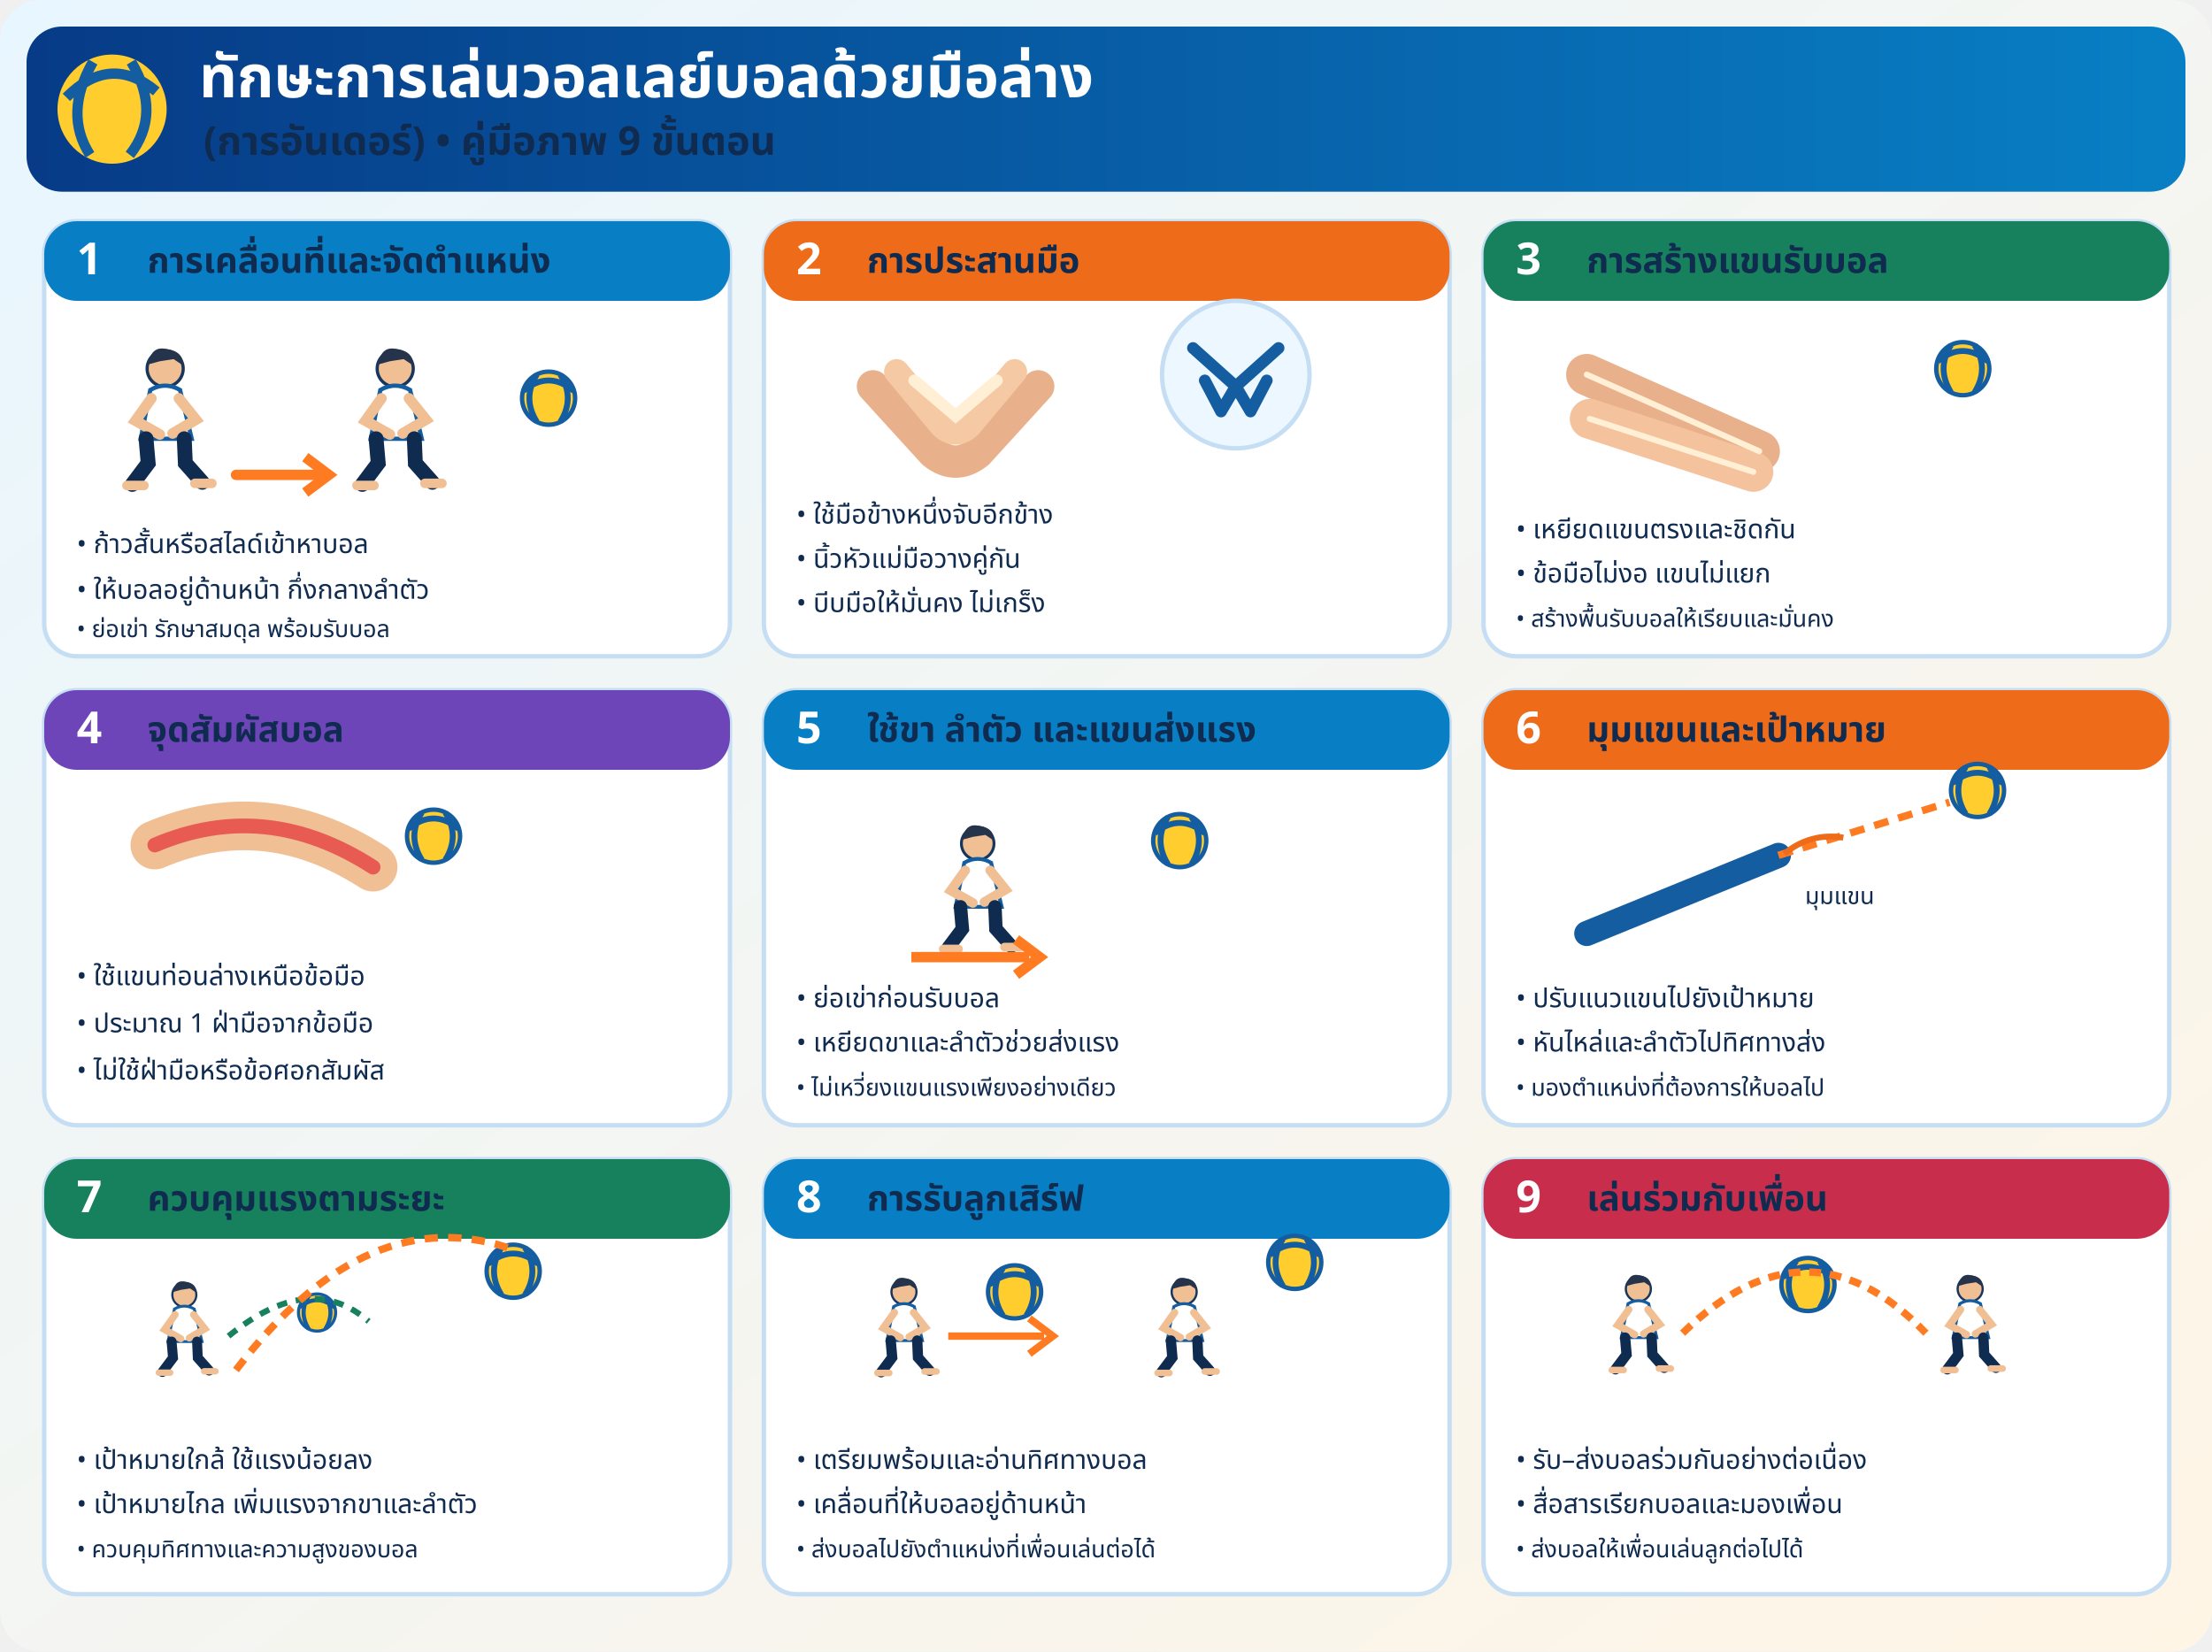
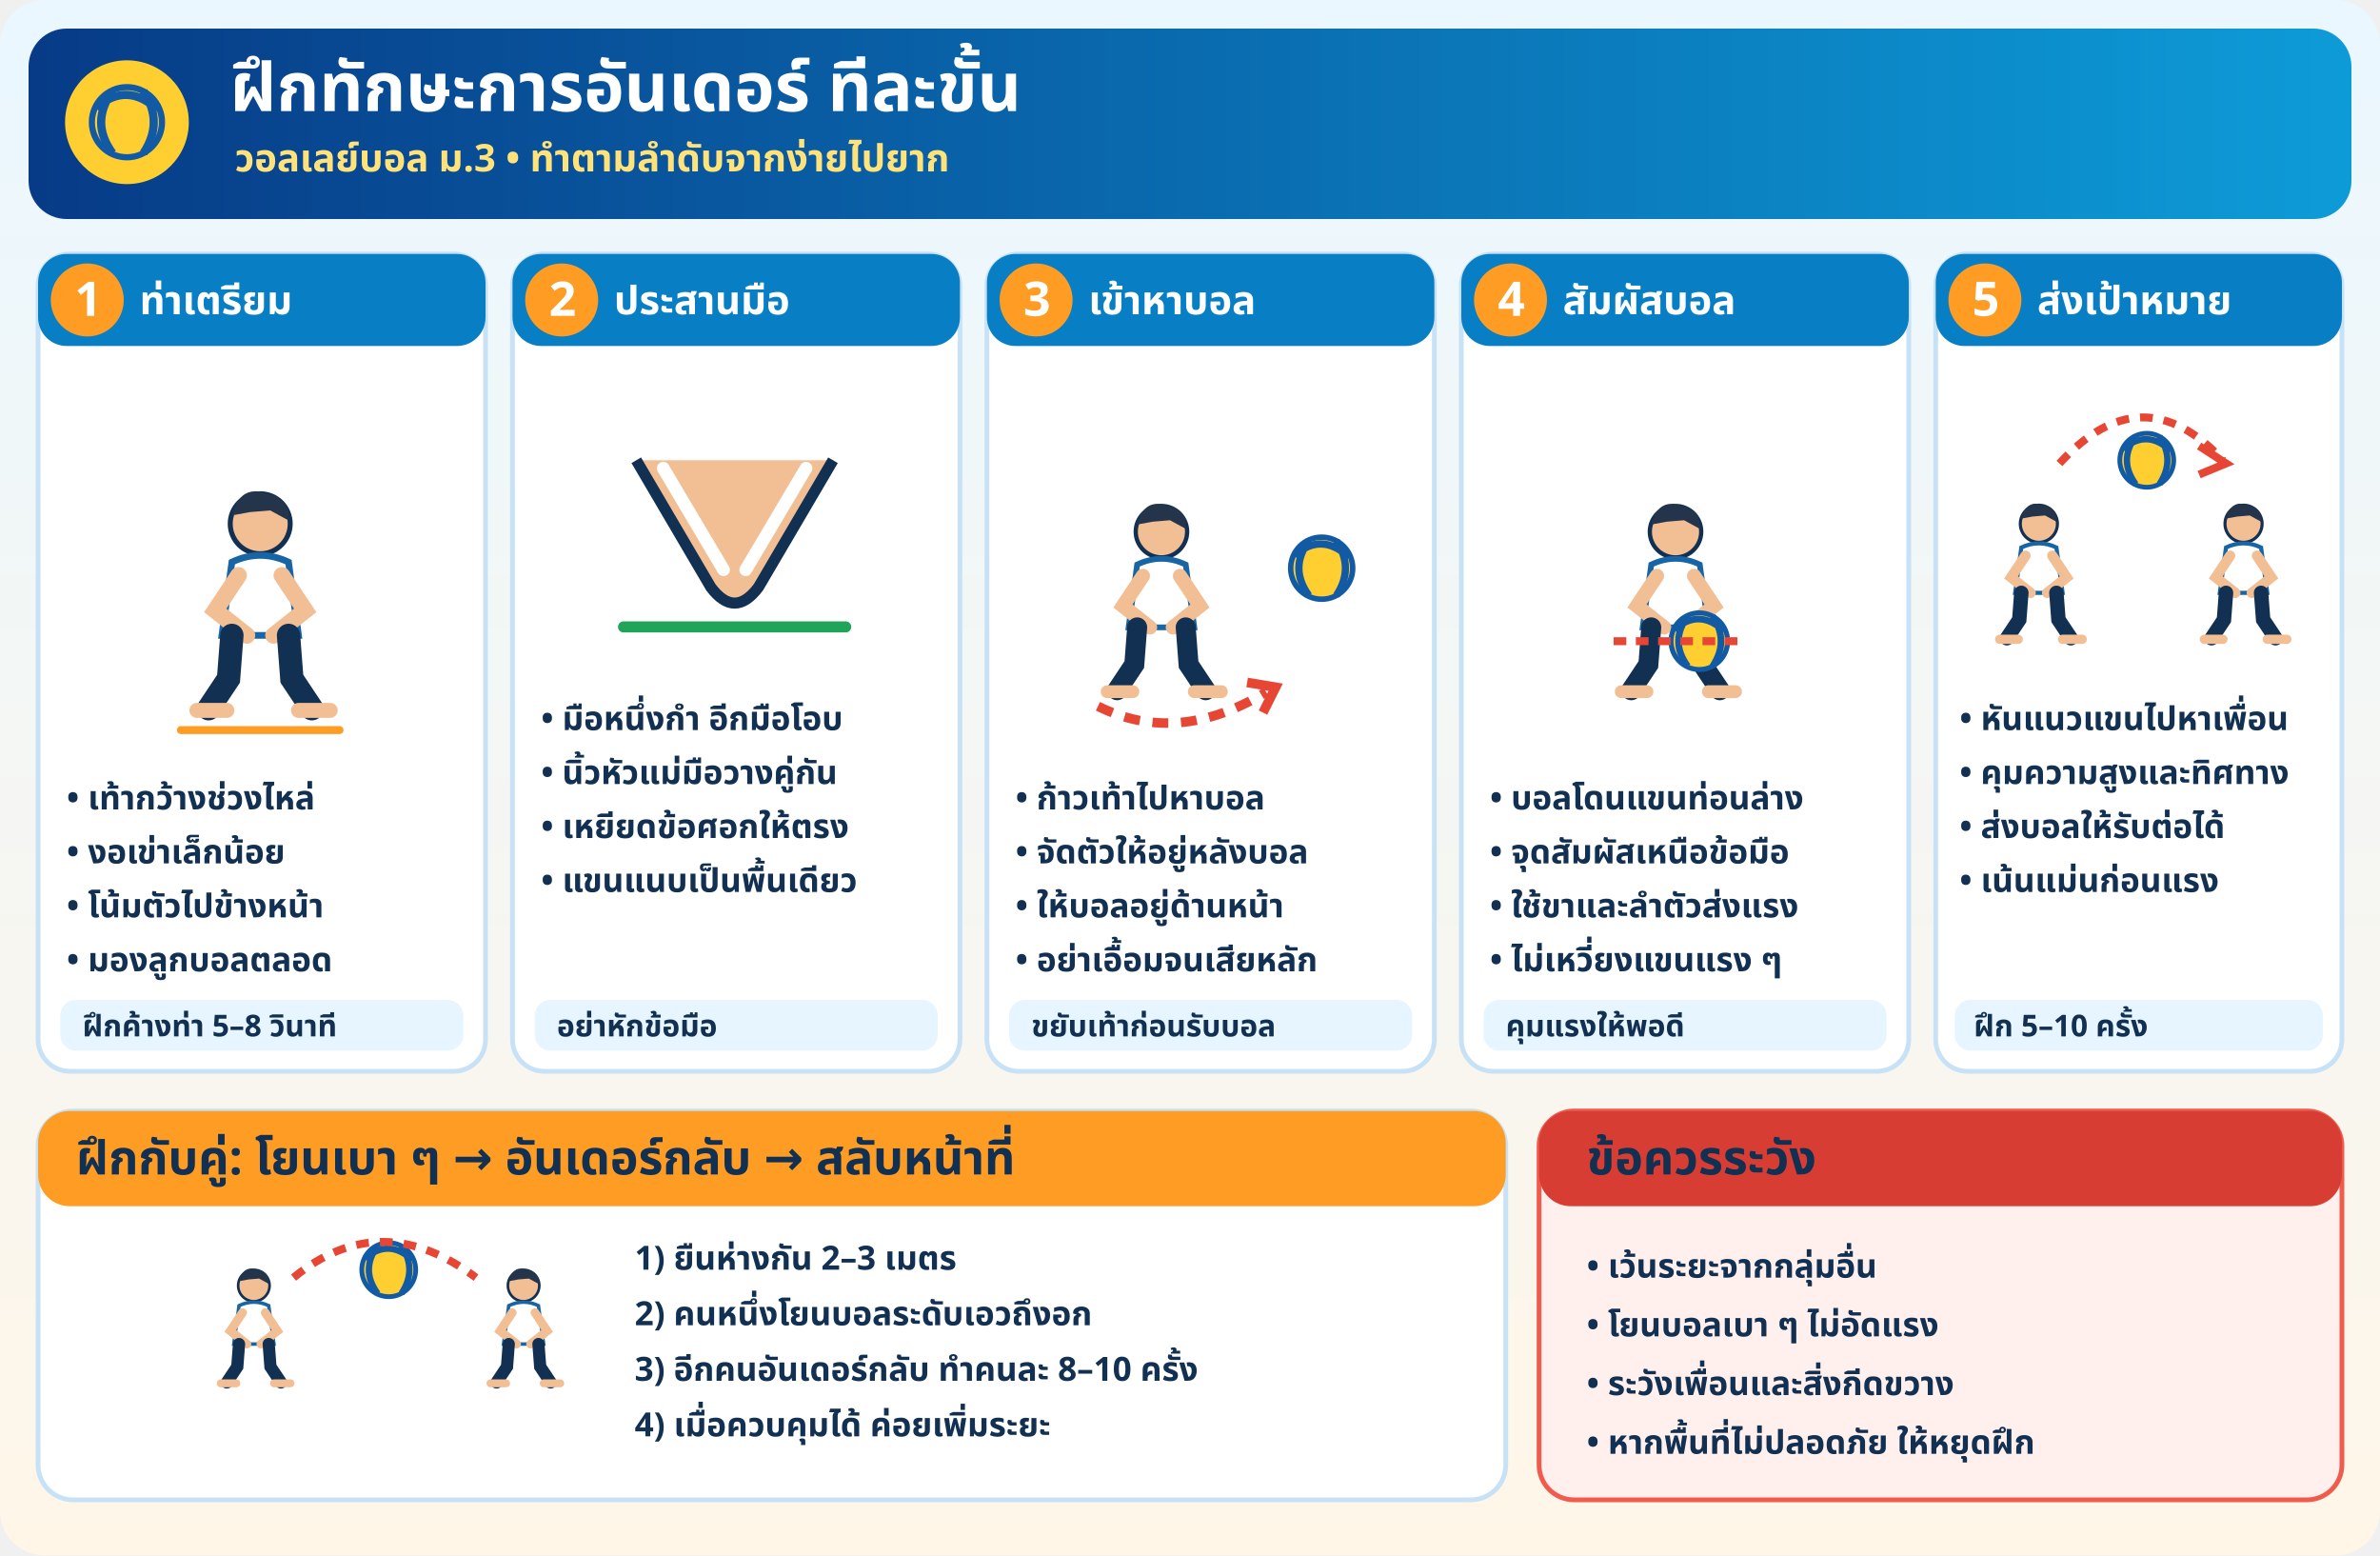
- <svg xmlns="http://www.w3.org/2000/svg" width="1500" height="1120" viewBox="0 0 1500 1120">
+ <svg xmlns="http://www.w3.org/2000/svg" width="1500" height="980" viewBox="0 0 1500 980">
  <defs>
-     <linearGradient id="bg" x1="0" y1="0" x2="1" y2="1">
-       <stop stop-color="#e8f6ff" />
-       <stop offset="1" stop-color="#fff5e5" />
+     <linearGradient id="bg" x2="0" y2="1">
+       <stop stop-color="#eaf7ff" />
+       <stop offset="1" stop-color="#fff6e8" />
    </linearGradient>
-     <linearGradient id="head" x1="0" y1="0" x2="1" y2="0">
+     <linearGradient id="hd">
      <stop stop-color="#073b87" />
-       <stop offset="1" stop-color="#087fc4" />
+       <stop offset="1" stop-color="#0d9bd7" />
    </linearGradient>
-     <style>
-  .th{font-family:Tahoma,'Noto Sans Thai',sans-serif;fill:#102b50}
-  .title{font-size:40px;font-weight:800;fill:white}
-  .num{font-size:30px;font-weight:800;fill:white}
-  .h{font-size:24px;font-weight:800}
-  .p{font-size:18px}
-  .small{font-size:16px}
-  </style>
-     <g id="player">
-       <circle cx="0" cy="0" r="17" fill="#f1bf94" stroke="#16365d" stroke-width="3" />
-       <path d="M-16 -4 Q-13 -23 3 -18 Q17 -16 17 -3 L8 -9 L-5 -7Z" fill="#25344b" />
-       <path d="M-14 20 Q0 12 14 20 L25 66 L-23 66Z" fill="#fff" stroke="#145da0" stroke-width="4" />
-       <path d="M-13 28 L-28 49 L-5 62 M13 28 L29 48 L7 61" fill="none" stroke="#f1bf94" stroke-width="10" stroke-linecap="round" />
-       <path d="M-18 66 L-16 89 L-31 109 M18 66 L19 89 L35 107" fill="none" stroke="#102b50" stroke-width="14" stroke-linecap="round" />
-       <path d="M-36 110 L-20 110 M28 108 L44 108" stroke="#f1bf94" stroke-width="9" stroke-linecap="round" />
+     <style>.th{font-family:Tahoma,'Noto Sans Thai',sans-serif;fill:#123052}.title{font-size:43px;font-weight:800;fill:white}.sub{font-size:24px;font-weight:700;fill:#ffe27a}.head{font-size:25px;font-weight:800;fill:white}.body{font-size:21px;font-weight:600}.small{font-size:19px;font-weight:700}.num{font-size:30px;font-weight:900;fill:white}</style>
+     <g id="ball">
+       <circle r="17" fill="#ffcf31" stroke="#125ba4" stroke-width="3" />
+       <path d="M-15 -7Q0 -20 15 -6M-7 15Q-18 0 -7 -15M8 15Q18 0 8 -15" fill="none" stroke="#125ba4" stroke-width="4" />
    </g>
-     <g id="ball">
-       <circle r="18" fill="#ffce2e" stroke="#145da0" stroke-width="3" />
-       <path d="M-17 -5 Q0 -19 17 -5 M-8 16 Q-18 0 -8 -16 M8 16 Q18 0 8 -16" fill="none" stroke="#145da0" stroke-width="4" />
+     <g id="person">
+       <circle cx="0" cy="0" r="18" fill="#f2bf95" stroke="#123052" stroke-width="3" />
+       <path d="M-17 -5Q-12 -24 4 -18Q18 -16 17 -2L6 -8L-6 -7Z" fill="#24354b" />
+       <path d="M-17 23Q0 15 17 23L23 67L-23 67Z" fill="#fff" stroke="#1765a5" stroke-width="4" />
+       <path d="M-13 31L-27 52L-8 67M13 31L27 52L8 67" fill="none" stroke="#f2bf95" stroke-width="10" stroke-linecap="round" />
+       <path d="M-17 67L-19 93L-31 111M17 67L19 93L31 111" fill="none" stroke="#123052" stroke-width="14" stroke-linecap="round" />
+       <path d="M-38 112H-20M23 112H42" stroke="#f2bf95" stroke-width="9" stroke-linecap="round" />
    </g>
  </defs>
-   <rect width="1500" height="1120" rx="28" fill="url(#bg)" />
-   <rect x="18" y="18" width="1464" height="112" rx="24" fill="url(#head)" />
-   <circle cx="76" cy="74" r="37" fill="#ffce2e" />
-   <path d="M45 66 Q75 36 106 62 M61 105 Q43 77 63 42 M88 105 Q110 77 89 42" fill="none" stroke="#145da0" stroke-width="7" />
-   <text x="135" y="66" class="th title">ทักษะการเล่นวอลเลย์บอลด้วยมือล่าง</text>
-   <text x="138" y="105" class="th" font-size="27" font-weight="700" fill="#ffdf42">(การอันเดอร์) • คู่มือภาพ 9 ขั้นตอน</text>
-   <g transform="translate(30 150)">
-     <rect width="465" height="295" rx="22" fill="#fff" stroke="#c5def3" stroke-width="3" />
-     <rect width="465" height="54" rx="22" fill="#087fc4" />
-     <text x="22" y="36" class="th num">1</text>
-     <text x="70" y="35" class="th h" fill="white">การเคลื่อนที่และจัดตำแหน่ง</text>
-     <g transform="translate(82 100) scale(.72)">
-       <use href="#player" />
+   <rect width="1500" height="980" rx="28" fill="url(#bg)" />
+   <rect x="18" y="18" width="1464" height="120" rx="24" fill="url(#hd)" />
+   <circle cx="80" cy="77" r="39" fill="#ffcf31" />
+   <use href="#ball" transform="translate(80 77) scale(1.3)" />
+   <text x="145" y="70" class="th title">ฝึกทักษะการอันเดอร์ ทีละขั้น</text>
+   <text x="148" y="108" class="th sub">วอลเลย์บอล ม.3 • ทำตามลำดับจากง่ายไปยาก</text>
+   <g transform="translate(24 160)">
+     <rect width="282" height="515" rx="20" fill="white" stroke="#c7e2f6" stroke-width="3" />
+     <rect width="282" height="58" rx="18" fill="#087fc4" />
+     <circle cx="31" cy="29" r="23" fill="#ff9c24" />
+     <text x="23" y="39" class="th num">1</text>
+     <text x="64" y="38" class="th head">ท่าเตรียม</text>
+     <use href="#person" transform="translate(140 170) scale(1.05)" />
+     <path d="M90 300H190" stroke="#ff9c24" stroke-width="5" stroke-linecap="round" />
+     <text x="18" y="350" class="th body">
+       <tspan x="18" dy="0">• เท้ากว้างช่วงไหล่</tspan>
+       <tspan x="18" dy="34">• งอเข่าเล็กน้อย</tspan>
+       <tspan x="18" dy="34">• โน้มตัวไปข้างหน้า</tspan>
+       <tspan x="18" dy="34">• มองลูกบอลตลอด</tspan>
+     </text>
+     <rect x="14" y="470" width="254" height="32" rx="10" fill="#e6f5ff" />
+     <text x="28" y="493" class="th small">ฝึกค้างท่า 5–8 วินาที</text>
+   </g>
+   <g transform="translate(323 160)">
+     <rect width="282" height="515" rx="20" fill="white" stroke="#c7e2f6" stroke-width="3" />
+     <rect width="282" height="58" rx="18" fill="#087fc4" />
+     <circle cx="31" cy="29" r="23" fill="#ff9c24" />
+     <text x="23" y="39" class="th num">2</text>
+     <text x="64" y="38" class="th head">ประสานมือ</text>
+     <g transform="translate(140 175)">
+       <path d="M-62 -45L-15 35Q0 55 15 35L62 -45" fill="#f2bf95" stroke="#123052" stroke-width="7" stroke-linejoin="round" />
+       <path d="M-45 -40L-7 24M45 -40L7 24" stroke="#fff" stroke-width="8" stroke-linecap="round" />
+       <path d="M-70 60H70" stroke="#20a45a" stroke-width="7" stroke-linecap="round" />
    </g>
-     <g transform="translate(238 100) scale(.72)">
-       <use href="#player" />
-     </g>
-     <use href="#ball" transform="translate(342 120)" />
-     <path d="M130 172 L185 172" stroke="#ff7b21" stroke-width="7" stroke-linecap="round" />
-     <path d="M177 160 L193 172 L177 184" fill="none" stroke="#ff7b21" stroke-width="7" />
-     <text x="22" y="225" class="th p">• ก้าวสั้นหรือสไลด์เข้าหาบอล</text>
-     <text x="22" y="256" class="th p">• ให้บอลอยู่ด้านหน้า กึ่งกลางลำตัว</text>
-     <text x="22" y="282" class="th small">• ย่อเข่า รักษาสมดุล พร้อมรับบอล</text>
+     <text x="18" y="300" class="th body">
+       <tspan x="18" dy="0">• มือหนึ่งกำ อีกมือโอบ</tspan>
+       <tspan x="18" dy="34">• นิ้วหัวแม่มือวางคู่กัน</tspan>
+       <tspan x="18" dy="34">• เหยียดข้อศอกให้ตรง</tspan>
+       <tspan x="18" dy="34">• แขนแนบเป็นพื้นเดียว</tspan>
+     </text>
+     <rect x="14" y="470" width="254" height="32" rx="10" fill="#e6f5ff" />
+     <text x="28" y="493" class="th small">อย่าหักข้อมือ</text>
  </g>
-   <g transform="translate(518 150)">
-     <rect width="465" height="295" rx="22" fill="#fff" stroke="#c5def3" stroke-width="3" />
-     <rect width="465" height="54" rx="22" fill="#ed6b19" />
-     <text x="22" y="36" class="th num">2</text>
-     <text x="70" y="35" class="th h" fill="white">การประสานมือ</text>
-     <g transform="translate(130 104)">
-       <path d="M-56 8 L-15 53 Q0 65 15 53 L56 8" fill="none" stroke="#e9b18b" stroke-width="22" stroke-linecap="round" />
-       <path d="M-40 -2 L-9 35 Q0 43 9 35 L40 -2" fill="none" stroke="#f5c9a3" stroke-width="17" stroke-linecap="round" />
-       <path d="M-28 4 L0 28 L28 4" fill="none" stroke="#fff0d5" stroke-width="8" stroke-linecap="round" />
-     </g>
-     <g transform="translate(320 104)">
-       <circle r="50" fill="#edf7ff" stroke="#c5def3" stroke-width="3" />
-       <path d="M-29 -18 L0 8 L29 -18 M-21 4 L-10 25 L0 8 L10 25 L21 4" fill="none" stroke="#145da0" stroke-width="8" stroke-linecap="round" stroke-linejoin="round" />
-     </g>
-     <text x="22" y="205" class="th p">• ใช้มือข้างหนึ่งจับอีกข้าง</text>
-     <text x="22" y="235" class="th p">• นิ้วหัวแม่มือวางคู่กัน</text>
-     <text x="22" y="265" class="th p">• บีบมือให้มั่นคง ไม่เกร็ง</text>
+   <g transform="translate(622 160)">
+     <rect width="282" height="515" rx="20" fill="white" stroke="#c7e2f6" stroke-width="3" />
+     <rect width="282" height="58" rx="18" fill="#087fc4" />
+     <circle cx="31" cy="29" r="23" fill="#ff9c24" />
+     <text x="23" y="39" class="th num">3</text>
+     <text x="64" y="38" class="th head">เข้าหาบอล</text>
+     <use href="#person" transform="translate(110 175) scale(.9)" />
+     <use href="#ball" transform="translate(211 198) scale(1.15)" />
+     <path d="M70 285Q120 310 176 276" fill="none" stroke="#e84635" stroke-width="6" stroke-dasharray="10 8" />
+     <path d="M164 270L182 273L174 289" fill="none" stroke="#e84635" stroke-width="6" />
+     <text x="18" y="350" class="th body">
+       <tspan x="18" dy="0">• ก้าวเท้าไปหาบอล</tspan>
+       <tspan x="18" dy="34">• จัดตัวให้อยู่หลังบอล</tspan>
+       <tspan x="18" dy="34">• ให้บอลอยู่ด้านหน้า</tspan>
+       <tspan x="18" dy="34">• อย่าเอื้อมจนเสียหลัก</tspan>
+     </text>
+     <rect x="14" y="470" width="254" height="32" rx="10" fill="#e6f5ff" />
+     <text x="28" y="493" class="th small">ขยับเท้าก่อนรับบอล</text>
  </g>
-   <g transform="translate(1006 150)">
-     <rect width="465" height="295" rx="22" fill="#fff" stroke="#c5def3" stroke-width="3" />
-     <rect width="465" height="54" rx="22" fill="#16815c" />
-     <text x="22" y="36" class="th num">3</text>
-     <text x="70" y="35" class="th h" fill="white">การสร้างแขนรับบอล</text>
-     <g transform="translate(135 116)">
-       <path d="M-65 -12 L52 40" stroke="#e9b18b" stroke-width="28" stroke-linecap="round" />
-       <path d="M-63 18 L48 54" stroke="#f4c39d" stroke-width="27" stroke-linecap="round" />
-       <path d="M-65 -12 L52 40 M-63 18 L48 54" stroke="#fff0d5" stroke-width="4" stroke-linecap="round" />
-     </g>
-     <use href="#ball" transform="translate(325 100)" />
-     <text x="22" y="215" class="th p">• เหยียดแขนตรงและชิดกัน</text>
-     <text x="22" y="245" class="th p">• ข้อมือไม่งอ แขนไม่แยก</text>
-     <text x="22" y="275" class="th small">• สร้างพื้นรับบอลให้เรียบและมั่นคง</text>
+   <g transform="translate(921 160)">
+     <rect width="282" height="515" rx="20" fill="white" stroke="#c7e2f6" stroke-width="3" />
+     <rect width="282" height="58" rx="18" fill="#087fc4" />
+     <circle cx="31" cy="29" r="23" fill="#ff9c24" />
+     <text x="23" y="39" class="th num">4</text>
+     <text x="64" y="38" class="th head">สัมผัสบอล</text>
+     <use href="#person" transform="translate(135 175) scale(.9)" />
+     <use href="#ball" transform="translate(150 244) scale(1.05)" />
+     <path d="M96 244L175 244" stroke="#e84635" stroke-width="5" stroke-dasharray="8 6" />
+     <text x="18" y="350" class="th body">
+       <tspan x="18" dy="0">• บอลโดนแขนท่อนล่าง</tspan>
+       <tspan x="18" dy="34">• จุดสัมผัสเหนือข้อมือ</tspan>
+       <tspan x="18" dy="34">• ใช้ขาและลำตัวส่งแรง</tspan>
+       <tspan x="18" dy="34">• ไม่เหวี่ยงแขนแรง ๆ</tspan>
+     </text>
+     <rect x="14" y="470" width="254" height="32" rx="10" fill="#e6f5ff" />
+     <text x="28" y="493" class="th small">คุมแรงให้พอดี</text>
  </g>
-   <g transform="translate(30 468)">
-     <rect width="465" height="295" rx="22" fill="#fff" stroke="#c5def3" stroke-width="3" />
-     <rect width="465" height="54" rx="22" fill="#6d45b8" />
-     <text x="22" y="36" class="th num">4</text>
-     <text x="70" y="35" class="th h" fill="white">จุดสัมผัสบอล</text>
-     <path d="M75 105 Q150 73 223 120" fill="none" stroke="#f1bf94" stroke-width="33" stroke-linecap="round" />
-     <path d="M75 105 Q150 73 223 120" fill="none" stroke="#e75b52" stroke-width="10" stroke-linecap="round" />
-     <use href="#ball" transform="translate(264 99)" />
-     <text x="22" y="200" class="th p">• ใช้แขนท่อนล่างเหนือข้อมือ</text>
-     <text x="22" y="232" class="th p">• ประมาณ 1 ฝ่ามือจากข้อมือ</text>
-     <text x="22" y="264" class="th p">• ไม่ใช้ฝ่ามือหรือข้อศอกสัมผัส</text>
+   <g transform="translate(1220 160)">
+     <rect width="256" height="515" rx="20" fill="white" stroke="#c7e2f6" stroke-width="3" />
+     <rect width="256" height="58" rx="18" fill="#087fc4" />
+     <circle cx="31" cy="29" r="23" fill="#ff9c24" />
+     <text x="23" y="39" class="th num">5</text>
+     <text x="64" y="38" class="th head">ส่งเป้าหมาย</text>
+     <use href="#person" transform="translate(65 170) scale(.65)" />
+     <use href="#person" transform="translate(194 170) scale(.65)" />
+     <use href="#ball" transform="translate(133 130)" />
+     <path d="M78 132Q130 75 181 130" fill="none" stroke="#e84635" stroke-width="5" stroke-dasharray="8 7" />
+     <path d="M166 121L183 132L166 139" fill="none" stroke="#e84635" stroke-width="5" />
+     <text x="15" y="300" class="th body">
+       <tspan x="15" dy="0">• หันแนวแขนไปหาเพื่อน</tspan>
+       <tspan x="15" dy="34">• คุมความสูงและทิศทาง</tspan>
+       <tspan x="15" dy="34">• ส่งบอลให้รับต่อได้</tspan>
+       <tspan x="15" dy="34">• เน้นแม่นก่อนแรง</tspan>
+     </text>
+     <rect x="12" y="470" width="232" height="32" rx="10" fill="#e6f5ff" />
+     <text x="24" y="493" class="th small">ฝึก 5–10 ครั้ง</text>
  </g>
-   <g transform="translate(518 468)">
-     <rect width="465" height="295" rx="22" fill="#fff" stroke="#c5def3" stroke-width="3" />
-     <rect width="465" height="54" rx="22" fill="#087fc4" />
-     <text x="22" y="36" class="th num">5</text>
-     <text x="70" y="35" class="th h" fill="white">ใช้ขา ลำตัว และแขนส่งแรง</text>
-     <g transform="translate(145 104) scale(.65)">
-       <use href="#player" />
-     </g>
-     <path d="M100 181 L180 181" stroke="#ff7b21" stroke-width="7" />
-     <path d="M171 169 L187 181 L171 193" fill="none" stroke="#ff7b21" stroke-width="7" />
-     <use href="#ball" transform="translate(282 102)" />
-     <text x="22" y="215" class="th p">• ย่อเข่าก่อนรับบอล</text>
-     <text x="22" y="245" class="th p">• เหยียดขาและลำตัวช่วยส่งแรง</text>
-     <text x="22" y="275" class="th small">• ไม่เหวี่ยงแขนแรงเพียงอย่างเดียว</text>
-   </g>
-   <g transform="translate(1006 468)">
-     <rect width="465" height="295" rx="22" fill="#fff" stroke="#c5def3" stroke-width="3" />
-     <rect width="465" height="54" rx="22" fill="#ed6b19" />
-     <text x="22" y="36" class="th num">6</text>
-     <text x="70" y="35" class="th h" fill="white">มุมแขนและเป้าหมาย</text>
-     <path d="M70 165 L200 112" stroke="#145da0" stroke-width="17" stroke-linecap="round" />
-     <path d="M200 112 L316 76" stroke="#ff7b21" stroke-width="5" stroke-dasharray="10 7" />
-     <use href="#ball" transform="translate(335 68)" />
-     <path d="M204 111 A48 48 0 0 1 244 100" fill="none" stroke="#ed6b19" stroke-width="4" />
-     <text x="218" y="145" class="th small">มุมแขน</text>
-     <text x="22" y="215" class="th p">• ปรับแนวแขนไปยังเป้าหมาย</text>
-     <text x="22" y="245" class="th p">• หันไหล่และลำตัวไปทิศทางส่ง</text>
-     <text x="22" y="275" class="th small">• มองตำแหน่งที่ต้องการให้บอลไป</text>
-   </g>
-   <g transform="translate(30 786)">
-     <rect width="465" height="295" rx="22" fill="#fff" stroke="#c5def3" stroke-width="3" />
-     <rect width="465" height="54" rx="22" fill="#16815c" />
-     <text x="22" y="36" class="th num">7</text>
-     <text x="70" y="35" class="th h" fill="white">ควบคุมแรงตามระยะ</text>
-     <use href="#player" transform="translate(95 92) scale(.48)" />
-     <use href="#ball" transform="translate(185 104) scale(.7)" />
-     <path d="M125 120 Q180 75 220 110" fill="none" stroke="#16815c" stroke-width="4" stroke-dasharray="7 6" />
-     <use href="#ball" transform="translate(318 76)" />
-     <path d="M130 143 Q220 25 320 62" fill="none" stroke="#ff7b21" stroke-width="5" stroke-dasharray="9 7" />
-     <text x="22" y="210" class="th p">• เป้าหมายใกล้ ใช้แรงน้อยลง</text>
-     <text x="22" y="240" class="th p">• เป้าหมายไกล เพิ่มแรงจากขาและลำตัว</text>
-     <text x="22" y="270" class="th small">• ควบคุมทิศทางและความสูงของบอล</text>
-   </g>
-   <g transform="translate(518 786)">
-     <rect width="465" height="295" rx="22" fill="#fff" stroke="#c5def3" stroke-width="3" />
-     <rect width="465" height="54" rx="22" fill="#087fc4" />
-     <text x="22" y="36" class="th num">8</text>
-     <text x="70" y="35" class="th h" fill="white">การรับลูกเสิร์ฟ</text>
-     <g transform="translate(95 90) scale(.5)">
-       <use href="#player" />
-     </g>
-     <use href="#ball" transform="translate(170 90)" />
-     <path d="M125 120 L190 120" stroke="#ff7b21" stroke-width="5" />
-     <path d="M180 108 L196 120 L180 132" fill="none" stroke="#ff7b21" stroke-width="5" />
-     <g transform="translate(285 90) scale(.5)">
-       <use href="#player" />
-     </g>
-     <use href="#ball" transform="translate(360 70)" />
-     <text x="22" y="210" class="th p">• เตรียมพร้อมและอ่านทิศทางบอล</text>
-     <text x="22" y="240" class="th p">• เคลื่อนที่ให้บอลอยู่ด้านหน้า</text>
-     <text x="22" y="270" class="th small">• ส่งบอลไปยังตำแหน่งที่เพื่อนเล่นต่อได้</text>
-   </g>
-   <g transform="translate(1006 786)">
-     <rect width="465" height="295" rx="22" fill="#fff" stroke="#c5def3" stroke-width="3" />
-     <rect width="465" height="54" rx="22" fill="#c82d4b" />
-     <text x="22" y="36" class="th num">9</text>
-     <text x="70" y="35" class="th h" fill="white">เล่นร่วมกับเพื่อน</text>
-     <g transform="translate(105 88) scale(.5)">
-       <use href="#player" />
-     </g>
-     <g transform="translate(330 88) scale(.5)">
-       <use href="#player" />
-     </g>
-     <use href="#ball" transform="translate(220 85)" />
-     <path d="M135 118 Q220 35 300 118" fill="none" stroke="#ff7b21" stroke-width="5" stroke-dasharray="8 6" />
-     <text x="22" y="210" class="th p">• รับ–ส่งบอลร่วมกันอย่างต่อเนื่อง</text>
-     <text x="22" y="240" class="th p">• สื่อสารเรียกบอลและมองเพื่อน</text>
-     <text x="22" y="270" class="th small">• ส่งบอลให้เพื่อนเล่นลูกต่อไปได้</text>
-   </g>
+   <rect x="24" y="700" width="925" height="245" rx="22" fill="white" stroke="#c7e2f6" stroke-width="3" />
+   <rect x="24" y="700" width="925" height="60" rx="20" fill="#ff9c24" />
+   <text x="48" y="740" class="th" font-size="30" font-weight="900" fill="white">ฝึกกับคู่: โยนเบา ๆ → อันเดอร์กลับ → สลับหน้าที่</text>
+   <use href="#person" transform="translate(160 810) scale(.55)" />
+   <use href="#person" transform="translate(330 810) scale(.55)" />
+   <use href="#ball" transform="translate(245 800)" />
+   <path d="M185 805Q240 760 300 805" fill="none" stroke="#e84635" stroke-width="5" stroke-dasharray="8 7" />
+   <text x="400" y="800" class="th body">
+     <tspan x="400" dy="0">1) ยืนห่างกัน 2–3 เมตร</tspan>
+     <tspan x="400" dy="35">2) คนหนึ่งโยนบอลระดับเอวถึงอก</tspan>
+     <tspan x="400" dy="35">3) อีกคนอันเดอร์กลับ ทำคนละ 8–10 ครั้ง</tspan>
+     <tspan x="400" dy="35">4) เมื่อควบคุมได้ ค่อยเพิ่มระยะ</tspan>
+   </text>
+   <rect x="970" y="700" width="506" height="245" rx="22" fill="#fff0ed" stroke="#f05b4d" stroke-width="3" />
+   <rect x="970" y="700" width="506" height="60" rx="20" fill="#d83d34" />
+   <text x="1000" y="740" class="th" font-size="30" font-weight="900" fill="white">ข้อควรระวัง</text>
+   <text x="1000" y="805" class="th body">
+     <tspan x="1000" dy="0">• เว้นระยะจากกลุ่มอื่น</tspan>
+     <tspan x="1000" dy="37">• โยนบอลเบา ๆ ไม่อัดแรง</tspan>
+     <tspan x="1000" dy="37">• ระวังเพื่อนและสิ่งกีดขวาง</tspan>
+     <tspan x="1000" dy="37">• หากพื้นที่ไม่ปลอดภัย ให้หยุดฝึก</tspan>
+   </text>
</svg>
